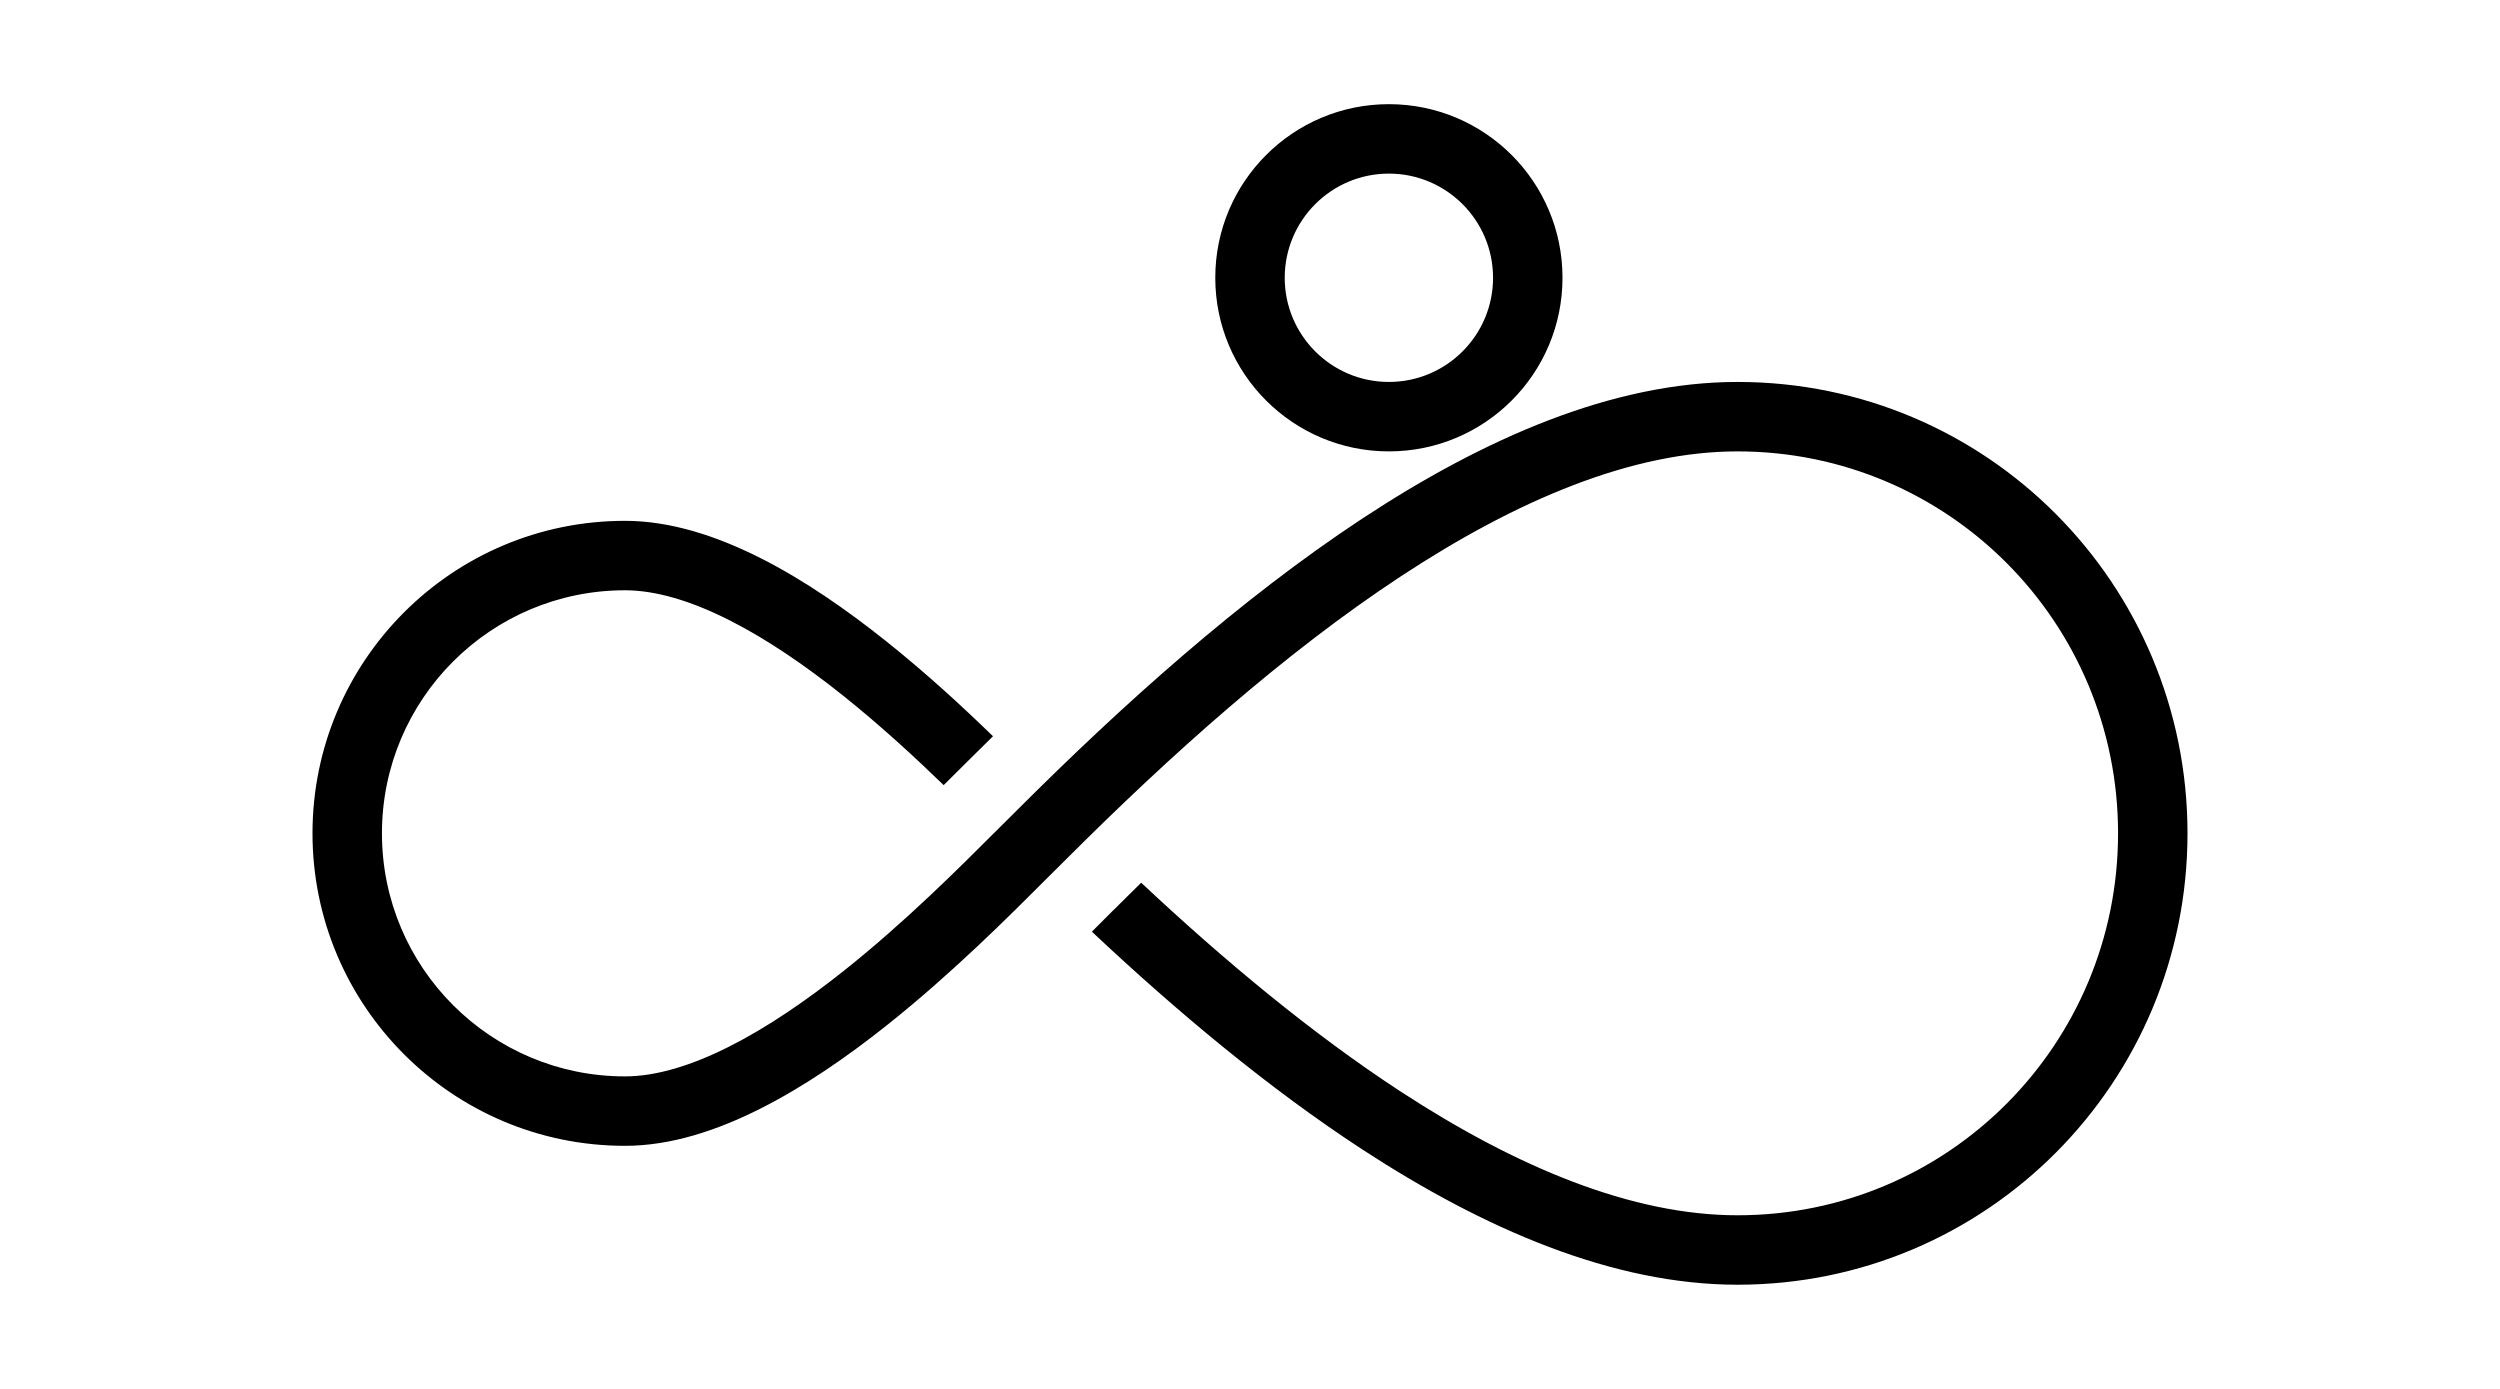
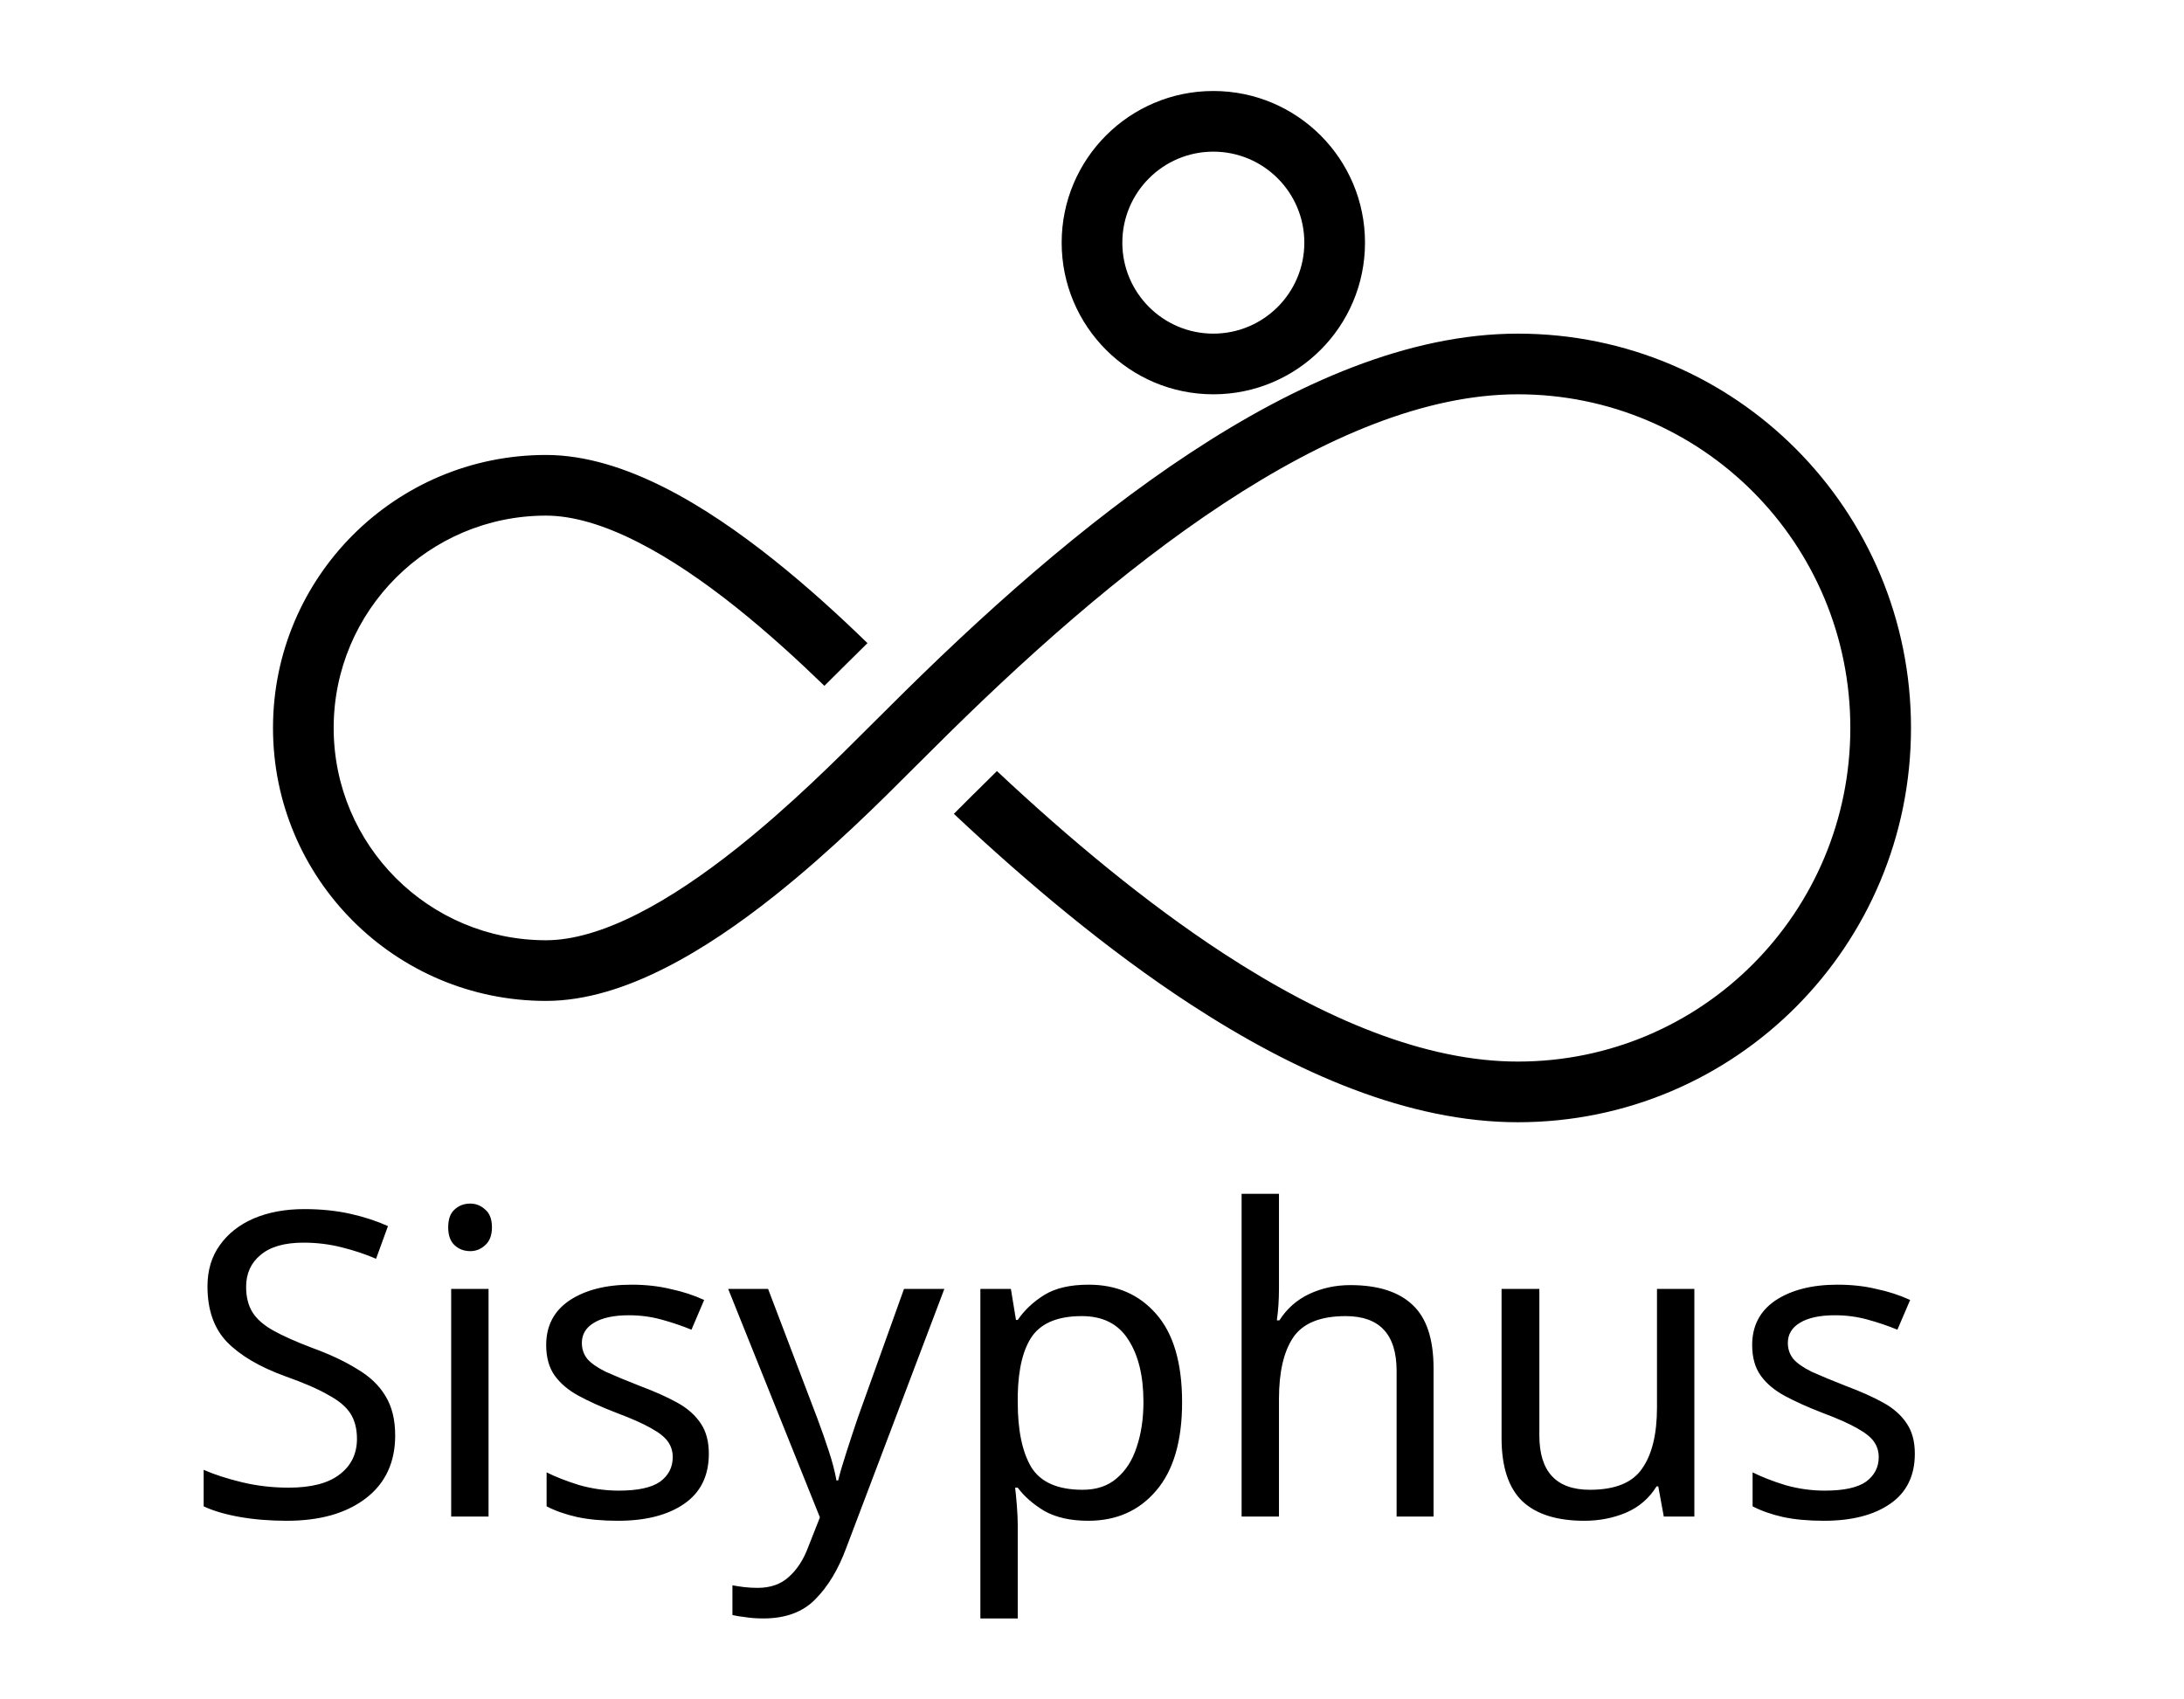
- <svg xmlns="http://www.w3.org/2000/svg" width="36" height="20" viewBox="0 0 36 20" fill="none">
+ <svg xmlns="http://www.w3.org/2000/svg" width="36" height="28" viewBox="0 0 36 28" fill="none">
+   <path d="M6.514 23.663C6.514 24.106 6.353 24.452 6.031 24.699C5.709 24.946 5.275 25.07 4.729 25.07C4.449 25.07 4.19 25.049 3.952 25.007C3.714 24.965 3.516 24.907 3.357 24.832V24.23C3.525 24.305 3.733 24.372 3.98 24.433C4.232 24.494 4.491 24.524 4.757 24.524C5.13 24.524 5.41 24.452 5.597 24.307C5.788 24.162 5.884 23.966 5.884 23.719C5.884 23.556 5.849 23.418 5.779 23.306C5.709 23.194 5.588 23.091 5.415 22.998C5.247 22.9 5.011 22.797 4.708 22.69C4.283 22.536 3.961 22.347 3.742 22.123C3.527 21.899 3.42 21.593 3.42 21.206C3.42 20.94 3.488 20.714 3.623 20.527C3.758 20.336 3.945 20.189 4.183 20.086C4.426 19.983 4.703 19.932 5.016 19.932C5.291 19.932 5.543 19.958 5.772 20.009C6.001 20.06 6.208 20.128 6.395 20.212L6.199 20.751C6.026 20.676 5.837 20.613 5.632 20.562C5.431 20.511 5.221 20.485 5.002 20.485C4.689 20.485 4.454 20.553 4.295 20.688C4.136 20.819 4.057 20.994 4.057 21.213C4.057 21.381 4.092 21.521 4.162 21.633C4.232 21.745 4.346 21.845 4.505 21.934C4.664 22.023 4.878 22.118 5.149 22.221C5.443 22.328 5.69 22.445 5.891 22.571C6.096 22.692 6.25 22.839 6.353 23.012C6.46 23.185 6.514 23.402 6.514 23.663ZM7.752 19.841C7.845 19.841 7.927 19.874 7.997 19.939C8.071 20 8.109 20.098 8.109 20.233C8.109 20.364 8.071 20.462 7.997 20.527C7.927 20.592 7.845 20.625 7.752 20.625C7.649 20.625 7.563 20.592 7.493 20.527C7.423 20.462 7.388 20.364 7.388 20.233C7.388 20.098 7.423 20 7.493 19.939C7.563 19.874 7.649 19.841 7.752 19.841ZM8.053 21.248V25H7.437V21.248H8.053ZM11.684 23.964C11.684 24.328 11.549 24.603 11.278 24.79C11.008 24.977 10.644 25.07 10.187 25.07C9.925 25.07 9.699 25.049 9.507 25.007C9.321 24.965 9.155 24.907 9.01 24.832V24.272C9.16 24.347 9.339 24.417 9.549 24.482C9.764 24.543 9.981 24.573 10.2 24.573C10.513 24.573 10.739 24.524 10.88 24.426C11.02 24.323 11.089 24.188 11.089 24.02C11.089 23.927 11.064 23.843 11.012 23.768C10.961 23.693 10.868 23.619 10.732 23.544C10.602 23.469 10.413 23.385 10.165 23.292C9.923 23.199 9.715 23.105 9.542 23.012C9.37 22.919 9.237 22.807 9.143 22.676C9.05 22.545 9.003 22.377 9.003 22.172C9.003 21.855 9.132 21.61 9.388 21.437C9.65 21.264 9.99 21.178 10.411 21.178C10.639 21.178 10.851 21.201 11.047 21.248C11.248 21.29 11.435 21.351 11.607 21.43L11.398 21.92C11.239 21.855 11.073 21.799 10.9 21.752C10.728 21.705 10.55 21.682 10.368 21.682C10.117 21.682 9.923 21.724 9.787 21.808C9.657 21.887 9.591 21.997 9.591 22.137C9.591 22.24 9.622 22.328 9.682 22.403C9.743 22.473 9.843 22.543 9.983 22.613C10.128 22.678 10.319 22.758 10.557 22.851C10.796 22.94 10.998 23.031 11.166 23.124C11.335 23.217 11.463 23.332 11.552 23.467C11.64 23.598 11.684 23.763 11.684 23.964ZM12.003 21.248H12.661L13.473 23.383C13.543 23.57 13.606 23.749 13.662 23.922C13.718 24.09 13.76 24.251 13.788 24.405H13.816C13.844 24.288 13.888 24.137 13.949 23.95C14.01 23.759 14.073 23.567 14.138 23.376L14.901 21.248H15.566L13.949 25.518C13.818 25.873 13.648 26.155 13.438 26.365C13.233 26.575 12.948 26.68 12.584 26.68C12.472 26.68 12.374 26.673 12.29 26.659C12.206 26.65 12.134 26.638 12.073 26.624V26.134C12.124 26.143 12.185 26.153 12.255 26.162C12.33 26.171 12.407 26.176 12.486 26.176C12.701 26.176 12.873 26.115 13.004 25.994C13.139 25.873 13.244 25.712 13.319 25.511L13.515 25.014L12.003 21.248ZM17.945 21.178C18.407 21.178 18.777 21.339 19.058 21.661C19.342 21.983 19.485 22.468 19.485 23.117C19.485 23.756 19.342 24.242 19.058 24.573C18.777 24.904 18.404 25.07 17.938 25.07C17.648 25.07 17.408 25.016 17.216 24.909C17.03 24.797 16.883 24.669 16.776 24.524H16.733C16.743 24.603 16.752 24.704 16.762 24.825C16.771 24.946 16.776 25.051 16.776 25.14V26.68H16.16V21.248H16.663L16.747 21.759H16.776C16.887 21.596 17.035 21.458 17.216 21.346C17.398 21.234 17.641 21.178 17.945 21.178ZM17.832 21.696C17.45 21.696 17.179 21.803 17.02 22.018C16.866 22.233 16.785 22.559 16.776 22.998V23.117C16.776 23.579 16.85 23.936 17 24.188C17.154 24.435 17.436 24.559 17.846 24.559C18.075 24.559 18.262 24.496 18.407 24.37C18.556 24.244 18.666 24.074 18.735 23.859C18.81 23.64 18.848 23.39 18.848 23.11C18.848 22.681 18.764 22.338 18.596 22.081C18.432 21.824 18.178 21.696 17.832 21.696ZM21.082 21.241C21.082 21.428 21.07 21.603 21.047 21.766H21.089C21.21 21.575 21.374 21.43 21.579 21.332C21.789 21.234 22.015 21.185 22.258 21.185C22.715 21.185 23.058 21.295 23.287 21.514C23.516 21.729 23.63 22.076 23.63 22.557V25H23.021V22.599C23.021 21.997 22.741 21.696 22.181 21.696C21.761 21.696 21.472 21.815 21.313 22.053C21.159 22.286 21.082 22.622 21.082 23.061V25H20.466V19.68H21.082V21.241ZM27.929 21.248V25H27.425L27.334 24.503H27.306C27.185 24.699 27.017 24.844 26.802 24.937C26.588 25.026 26.359 25.07 26.116 25.07C25.664 25.07 25.323 24.963 25.094 24.748C24.866 24.529 24.751 24.181 24.751 23.705V21.248H25.374V23.663C25.374 24.26 25.652 24.559 26.207 24.559C26.623 24.559 26.91 24.442 27.068 24.209C27.232 23.976 27.313 23.64 27.313 23.201V21.248H27.929ZM31.563 23.964C31.563 24.328 31.428 24.603 31.157 24.79C30.887 24.977 30.523 25.07 30.065 25.07C29.804 25.07 29.578 25.049 29.386 25.007C29.2 24.965 29.034 24.907 28.889 24.832V24.272C29.039 24.347 29.218 24.417 29.428 24.482C29.643 24.543 29.86 24.573 30.079 24.573C30.392 24.573 30.618 24.524 30.758 24.426C30.898 24.323 30.968 24.188 30.968 24.02C30.968 23.927 30.943 23.843 30.891 23.768C30.84 23.693 30.747 23.619 30.611 23.544C30.481 23.469 30.292 23.385 30.044 23.292C29.802 23.199 29.594 23.105 29.421 23.012C29.249 22.919 29.116 22.807 29.022 22.676C28.929 22.545 28.882 22.377 28.882 22.172C28.882 21.855 29.011 21.61 29.267 21.437C29.529 21.264 29.869 21.178 30.289 21.178C30.518 21.178 30.73 21.201 30.926 21.248C31.127 21.29 31.314 21.351 31.486 21.43L31.276 21.92C31.118 21.855 30.952 21.799 30.779 21.752C30.607 21.705 30.429 21.682 30.247 21.682C29.995 21.682 29.802 21.724 29.666 21.808C29.536 21.887 29.47 21.997 29.47 22.137C29.47 22.24 29.501 22.328 29.561 22.403C29.622 22.473 29.722 22.543 29.862 22.613C30.007 22.678 30.198 22.758 30.436 22.851C30.674 22.94 30.877 23.031 31.045 23.124C31.213 23.217 31.342 23.332 31.43 23.467C31.519 23.598 31.563 23.763 31.563 23.964Z" fill="black" />
  <path fill-rule="evenodd" clip-rule="evenodd" d="M20 1.5C18.619 1.5 17.5 2.619 17.5 4C17.5 5.381 18.619 6.5 20 6.5C21.381 6.5 22.5 5.381 22.5 4C22.5 2.619 21.381 1.5 20 1.5ZM18.5 4C18.5 3.172 19.172 2.5 20 2.5C20.828 2.5 21.5 3.172 21.5 4C21.5 4.828 20.828 5.5 20 5.5C19.172 5.5 18.5 4.828 18.5 4Z" fill="black" />
  <path d="M25.02 6.5C28.056 6.5 30.5 8.96 30.5 12C30.5 15.04 28.056 17.5 25.02 17.5C23.505 17.5 21.849 16.814 20.166 15.716C18.887 14.88 17.622 13.826 16.433 12.711C16.308 12.834 16.184 12.956 16.061 13.079L16.056 13.085L16.05 13.089C15.976 13.162 15.886 13.252 15.784 13.355L15.723 13.416C16.948 14.567 18.268 15.671 19.619 16.553C21.369 17.695 23.222 18.5 25.02 18.5C28.613 18.5 31.5 15.588 31.5 12C31.5 8.412 28.613 5.5 25.02 5.5C23.22 5.5 21.366 6.316 19.618 7.467C17.862 8.623 16.158 10.154 14.648 11.664C14.559 11.751 14.457 11.853 14.345 11.965C13.809 12.501 13.028 13.283 12.143 13.986C11.608 14.41 11.05 14.794 10.504 15.069C9.953 15.347 9.444 15.5 9 15.5C7.067 15.5 5.5 13.933 5.5 12C5.5 10.067 7.067 8.5 9 8.5C9.444 8.5 9.953 8.653 10.503 8.931C11.05 9.207 11.608 9.592 12.142 10.018C12.671 10.441 13.164 10.894 13.589 11.306L13.625 11.27C13.741 11.155 13.848 11.048 13.944 10.953C14.061 10.836 14.18 10.719 14.299 10.602C13.854 10.169 13.329 9.687 12.765 9.237C12.2 8.786 11.584 8.356 10.954 8.038C10.329 7.722 9.66 7.5 9 7.5C6.515 7.5 4.5 9.515 4.5 12C4.5 14.485 6.515 16.5 9 16.5C9.66 16.5 10.329 16.278 10.954 15.962C11.583 15.645 12.2 15.217 12.764 14.769C13.7 14.026 14.532 13.193 15.064 12.66C15.172 12.552 15.268 12.456 15.35 12.376L15.354 12.372C16.843 10.883 18.492 9.405 20.168 8.302C21.851 7.194 23.507 6.5 25.02 6.5Z" fill="black" />
</svg>
